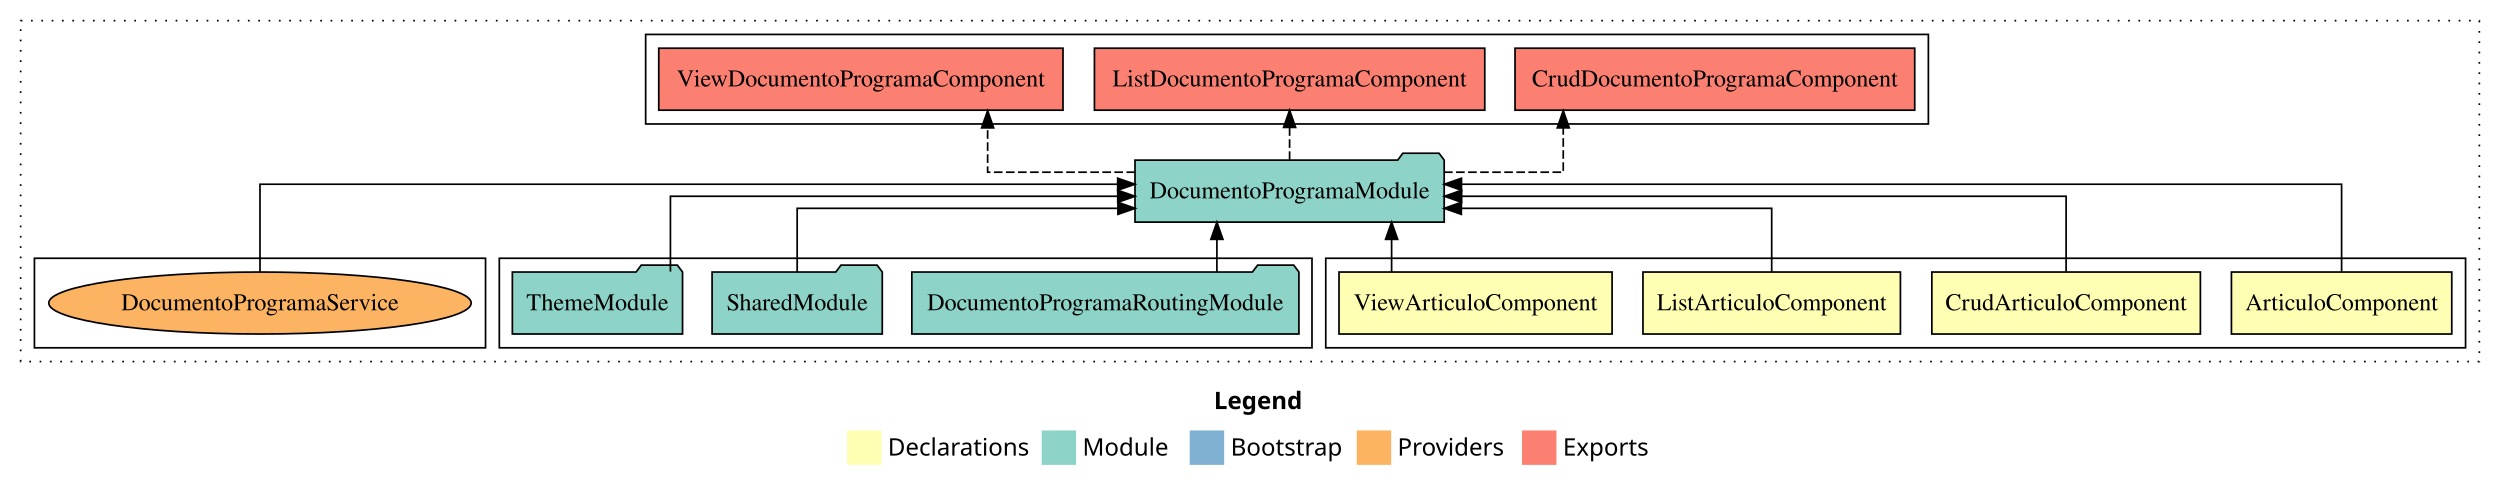
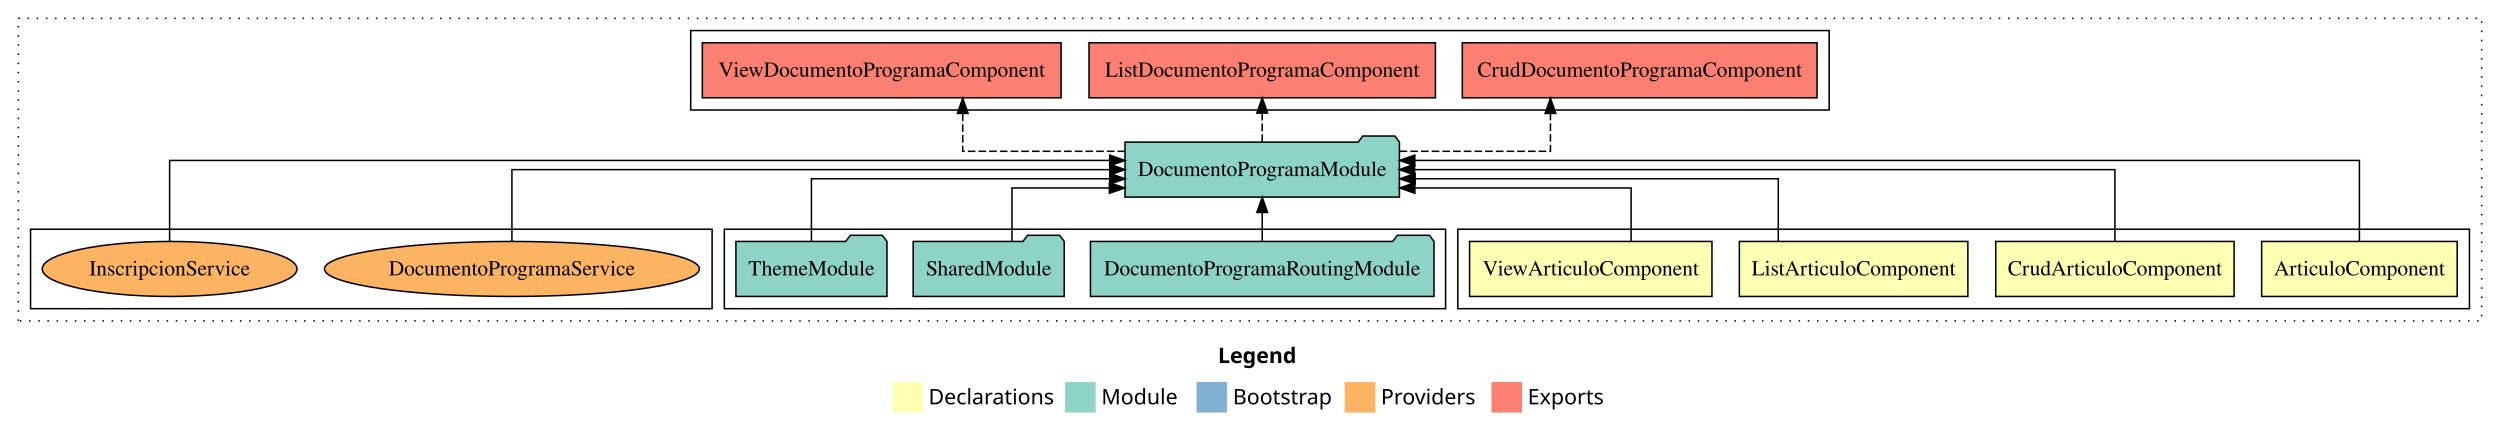
- <svg xmlns="http://www.w3.org/2000/svg" width="1452pt" height="284pt" viewBox="0.00 0.00 1452.00 284.00">
+ <svg xmlns="http://www.w3.org/2000/svg" width="1636pt" height="284pt" viewBox="0.00 0.00 1636.00 284.00">
  <g id="graph0" class="graph" transform="scale(1 1) rotate(0) translate(4 280)">
-     <polygon fill="#ffffff" stroke="transparent" points="-4,4 -4,-280 1448,-280 1448,4 -4,4" />
-     <text text-anchor="start" x="701.009" y="-42.4" font-family="sans-serif" font-weight="bold" font-size="14.00" fill="#000000">Legend</text>
-     <polygon fill="#ffffb3" stroke="transparent" points="488,-10 488,-30 508,-30 508,-10 488,-10" />
-     <text text-anchor="start" x="511.629" y="-15.4" font-family="sans-serif" font-size="14.00" fill="#000000">  Declarations</text>
-     <polygon fill="#8dd3c7" stroke="transparent" points="601,-10 601,-30 621,-30 621,-10 601,-10" />
-     <text text-anchor="start" x="624.725" y="-15.4" font-family="sans-serif" font-size="14.00" fill="#000000">  Module</text>
-     <polygon fill="#80b1d3" stroke="transparent" points="687,-10 687,-30 707,-30 707,-10 687,-10" />
-     <text text-anchor="start" x="710.781" y="-15.4" font-family="sans-serif" font-size="14.00" fill="#000000">  Bootstrap</text>
-     <polygon fill="#fdb462" stroke="transparent" points="784,-10 784,-30 804,-30 804,-10 784,-10" />
-     <text text-anchor="start" x="807.673" y="-15.4" font-family="sans-serif" font-size="14.00" fill="#000000">  Providers</text>
-     <polygon fill="#fb8072" stroke="transparent" points="880,-10 880,-30 900,-30 900,-10 880,-10" />
-     <text text-anchor="start" x="903.726" y="-15.4" font-family="sans-serif" font-size="14.00" fill="#000000">  Exports</text>
+     <polygon fill="#ffffff" stroke="transparent" points="-4,4 -4,-280 1632,-280 1632,4 -4,4" />
+     <text text-anchor="start" x="793.009" y="-42.4" font-family="sans-serif" font-weight="bold" font-size="14.00" fill="#000000">Legend</text>
+     <polygon fill="#ffffb3" stroke="transparent" points="580,-10 580,-30 600,-30 600,-10 580,-10" />
+     <text text-anchor="start" x="603.629" y="-15.4" font-family="sans-serif" font-size="14.00" fill="#000000">  Declarations</text>
+     <polygon fill="#8dd3c7" stroke="transparent" points="693,-10 693,-30 713,-30 713,-10 693,-10" />
+     <text text-anchor="start" x="716.725" y="-15.4" font-family="sans-serif" font-size="14.00" fill="#000000">  Module</text>
+     <polygon fill="#80b1d3" stroke="transparent" points="779,-10 779,-30 799,-30 799,-10 779,-10" />
+     <text text-anchor="start" x="802.781" y="-15.4" font-family="sans-serif" font-size="14.00" fill="#000000">  Bootstrap</text>
+     <polygon fill="#fdb462" stroke="transparent" points="876,-10 876,-30 896,-30 896,-10 876,-10" />
+     <text text-anchor="start" x="899.673" y="-15.4" font-family="sans-serif" font-size="14.00" fill="#000000">  Providers</text>
+     <polygon fill="#fb8072" stroke="transparent" points="972,-10 972,-30 992,-30 992,-10 972,-10" />
+     <text text-anchor="start" x="995.726" y="-15.4" font-family="sans-serif" font-size="14.00" fill="#000000">  Exports</text>
    <g id="clust1" class="cluster">
-       <polygon fill="none" stroke="#000000" stroke-dasharray="1,5" points="8,-70 8,-268 1436,-268 1436,-70 8,-70" />
+       <polygon fill="none" stroke="#000000" stroke-dasharray="1,5" points="8,-70 8,-268 1620,-268 1620,-70 8,-70" />
    </g>
    <g id="clust2" class="cluster">
-       <polygon fill="none" stroke="#000000" points="766,-78 766,-130 1428,-130 1428,-78 766,-78" />
+       <polygon fill="none" stroke="#000000" points="950,-78 950,-130 1612,-130 1612,-78 950,-78" />
    </g>
    <g id="clust7" class="cluster">
-       <polygon fill="none" stroke="#000000" points="286,-78 286,-130 758,-130 758,-78 286,-78" />
+       <polygon fill="none" stroke="#000000" points="470,-78 470,-130 942,-130 942,-78 470,-78" />
    </g>
    <g id="clust8" class="cluster">
-       <polygon fill="none" stroke="#000000" points="371,-208 371,-260 1116,-260 1116,-208 371,-208" />
+       <polygon fill="none" stroke="#000000" points="448,-208 448,-260 1193,-260 1193,-208 448,-208" />
    </g>
    <g id="clust10" class="cluster">
-       <polygon fill="none" stroke="#000000" points="16,-78 16,-130 278,-130 278,-78 16,-78" />
+       <polygon fill="none" stroke="#000000" points="16,-78 16,-130 462,-130 462,-78 16,-78" />
    </g>
    <g id="node1" class="node">
-       <polygon fill="#ffffb3" stroke="#000000" points="1419.986,-122 1292.014,-122 1292.014,-86 1419.986,-86 1419.986,-122" />
-       <text text-anchor="middle" x="1356" y="-99.8" font-family="Times,serif" font-size="14.00" fill="#000000">ArticuloComponent</text>
+       <polygon fill="#ffffb3" stroke="#000000" points="1603.986,-122 1476.014,-122 1476.014,-86 1603.986,-86 1603.986,-122" />
+       <text text-anchor="middle" x="1540" y="-99.8" font-family="Times,serif" font-size="14.00" fill="#000000">ArticuloComponent</text>
    </g>
    <g id="node5" class="node">
-       <polygon fill="#8dd3c7" stroke="#000000" points="834.791,-187 831.791,-191 810.791,-191 807.791,-187 655.209,-187 655.209,-151 834.791,-151 834.791,-187" />
-       <text text-anchor="middle" x="745" y="-164.8" font-family="Times,serif" font-size="14.00" fill="#000000">DocumentoProgramaModule</text>
+       <polygon fill="#8dd3c7" stroke="#000000" points="911.791,-187 908.791,-191 887.791,-191 884.791,-187 732.209,-187 732.209,-151 911.791,-151 911.791,-187" />
+       <text text-anchor="middle" x="822" y="-164.8" font-family="Times,serif" font-size="14.00" fill="#000000">DocumentoProgramaModule</text>
    </g>
    <g id="edge1" class="edge">
-       <path fill="none" stroke="#000000" d="M1356,-122.129C1356,-142.572 1356,-173 1356,-173 1356,-173 844.827,-173 844.827,-173" />
-       <polygon fill="#000000" stroke="#000000" points="844.827,-169.5 834.827,-173 844.827,-176.5 844.827,-169.5" />
+       <path fill="none" stroke="#000000" d="M1540,-122.284C1540,-143.321 1540,-175 1540,-175 1540,-175 921.846,-175 921.846,-175" />
+       <polygon fill="#000000" stroke="#000000" points="921.846,-171.5 911.846,-175 921.846,-178.5 921.846,-171.5" />
    </g>
    <g id="node2" class="node">
-       <polygon fill="#ffffb3" stroke="#000000" points="1273.983,-122 1118.017,-122 1118.017,-86 1273.983,-86 1273.983,-122" />
-       <text text-anchor="middle" x="1196" y="-99.8" font-family="Times,serif" font-size="14.00" fill="#000000">CrudArticuloComponent</text>
+       <polygon fill="#ffffb3" stroke="#000000" points="1457.983,-122 1302.017,-122 1302.017,-86 1457.983,-86 1457.983,-122" />
+       <text text-anchor="middle" x="1380" y="-99.8" font-family="Times,serif" font-size="14.00" fill="#000000">CrudArticuloComponent</text>
    </g>
    <g id="edge2" class="edge">
-       <path fill="none" stroke="#000000" d="M1196,-122.267C1196,-140.555 1196,-166 1196,-166 1196,-166 844.912,-166 844.912,-166" />
-       <polygon fill="#000000" stroke="#000000" points="844.912,-162.5 834.912,-166 844.912,-169.5 844.912,-162.5" />
+       <path fill="none" stroke="#000000" d="M1380,-122.106C1380,-141.339 1380,-169 1380,-169 1380,-169 921.652,-169 921.652,-169" />
+       <polygon fill="#000000" stroke="#000000" points="921.652,-165.5 911.652,-169 921.652,-172.5 921.652,-165.5" />
    </g>
    <g id="node3" class="node">
-       <polygon fill="#ffffb3" stroke="#000000" points="1099.765,-122 950.235,-122 950.235,-86 1099.765,-86 1099.765,-122" />
-       <text text-anchor="middle" x="1025" y="-99.8" font-family="Times,serif" font-size="14.00" fill="#000000">ListArticuloComponent</text>
+       <polygon fill="#ffffb3" stroke="#000000" points="1283.765,-122 1134.235,-122 1134.235,-86 1283.765,-86 1283.765,-122" />
+       <text text-anchor="middle" x="1209" y="-99.8" font-family="Times,serif" font-size="14.00" fill="#000000">ListArticuloComponent</text>
    </g>
    <g id="edge3" class="edge">
-       <path fill="none" stroke="#000000" d="M1025,-122.009C1025,-138.049 1025,-159 1025,-159 1025,-159 844.749,-159 844.749,-159" />
-       <polygon fill="#000000" stroke="#000000" points="844.749,-155.5 834.749,-159 844.749,-162.5 844.749,-155.5" />
+       <path fill="none" stroke="#000000" d="M1159.701,-122.022C1159.701,-139.373 1159.701,-163 1159.701,-163 1159.701,-163 922.054,-163 922.054,-163" />
+       <polygon fill="#000000" stroke="#000000" points="922.054,-159.5 912.054,-163 922.054,-166.5 922.054,-159.5" />
    </g>
    <g id="node4" class="node">
-       <polygon fill="#ffffb3" stroke="#000000" points="932.305,-122 773.695,-122 773.695,-86 932.305,-86 932.305,-122" />
-       <text text-anchor="middle" x="853" y="-99.8" font-family="Times,serif" font-size="14.00" fill="#000000">ViewArticuloComponent</text>
+       <polygon fill="#ffffb3" stroke="#000000" points="1116.305,-122 957.695,-122 957.695,-86 1116.305,-86 1116.305,-122" />
+       <text text-anchor="middle" x="1037" y="-99.8" font-family="Times,serif" font-size="14.00" fill="#000000">ViewArticuloComponent</text>
    </g>
    <g id="edge4" class="edge">
-       <path fill="none" stroke="#000000" d="M804.246,-122.106C804.246,-122.106 804.246,-140.991 804.246,-140.991" />
-       <polygon fill="#000000" stroke="#000000" points="800.747,-140.991 804.246,-150.991 807.747,-140.991 800.747,-140.991" />
+       <path fill="none" stroke="#000000" d="M1063.384,-122.24C1063.384,-137.571 1063.384,-157 1063.384,-157 1063.384,-157 921.883,-157 921.883,-157" />
+       <polygon fill="#000000" stroke="#000000" points="921.883,-153.5 911.883,-157 921.883,-160.5 921.883,-153.5" />
    </g>
    <g id="node9" class="node">
-       <polygon fill="#fb8072" stroke="#000000" points="1108.071,-252 875.929,-252 875.929,-216 1108.071,-216 1108.071,-252" />
-       <text text-anchor="middle" x="992" y="-229.8" font-family="Times,serif" font-size="14.00" fill="#000000">CrudDocumentoProgramaComponent </text>
+       <polygon fill="#fb8072" stroke="#000000" points="1185.071,-252 952.929,-252 952.929,-216 1185.071,-216 1185.071,-252" />
+       <text text-anchor="middle" x="1069" y="-229.8" font-family="Times,serif" font-size="14.00" fill="#000000">CrudDocumentoProgramaComponent </text>
    </g>
    <g id="edge8" class="edge">
-       <path fill="none" stroke="#000000" stroke-dasharray="5,2" d="M834.685,-180C870.736,-180 903.934,-180 903.934,-180 903.934,-180 903.934,-205.718 903.934,-205.718" />
-       <polygon fill="#000000" stroke="#000000" points="900.434,-205.718 903.934,-215.718 907.434,-205.718 900.434,-205.718" />
+       <path fill="none" stroke="#000000" stroke-dasharray="5,2" d="M911.889,-181C960.469,-181 1010.616,-181 1010.616,-181 1010.616,-181 1010.616,-205.76 1010.616,-205.76" />
+       <polygon fill="#000000" stroke="#000000" points="1007.116,-205.76 1010.616,-215.76 1014.116,-205.76 1007.116,-205.76" />
    </g>
    <g id="node10" class="node">
-       <polygon fill="#fb8072" stroke="#000000" points="858.352,-252 631.648,-252 631.648,-216 858.352,-216 858.352,-252" />
-       <text text-anchor="middle" x="745" y="-229.8" font-family="Times,serif" font-size="14.00" fill="#000000">ListDocumentoProgramaComponent </text>
+       <polygon fill="#fb8072" stroke="#000000" points="935.352,-252 708.648,-252 708.648,-216 935.352,-216 935.352,-252" />
+       <text text-anchor="middle" x="822" y="-229.8" font-family="Times,serif" font-size="14.00" fill="#000000">ListDocumentoProgramaComponent </text>
    </g>
    <g id="edge9" class="edge">
-       <path fill="none" stroke="#000000" stroke-dasharray="5,2" d="M745,-187.106C745,-187.106 745,-205.991 745,-205.991" />
-       <polygon fill="#000000" stroke="#000000" points="741.5,-205.991 745,-215.991 748.5,-205.991 741.5,-205.991" />
+       <path fill="none" stroke="#000000" stroke-dasharray="5,2" d="M822,-187.106C822,-187.106 822,-205.991 822,-205.991" />
+       <polygon fill="#000000" stroke="#000000" points="818.5,-205.991 822,-215.991 825.5,-205.991 818.5,-205.991" />
    </g>
    <g id="node11" class="node">
-       <polygon fill="#fb8072" stroke="#000000" points="613.391,-252 378.609,-252 378.609,-216 613.391,-216 613.391,-252" />
-       <text text-anchor="middle" x="496" y="-229.8" font-family="Times,serif" font-size="14.00" fill="#000000">ViewDocumentoProgramaComponent </text>
+       <polygon fill="#fb8072" stroke="#000000" points="690.391,-252 455.609,-252 455.609,-216 690.391,-216 690.391,-252" />
+       <text text-anchor="middle" x="573" y="-229.8" font-family="Times,serif" font-size="14.00" fill="#000000">ViewDocumentoProgramaComponent </text>
    </g>
    <g id="edge10" class="edge">
-       <path fill="none" stroke="#000000" stroke-dasharray="5,2" d="M655.255,-180C612.106,-180 569.621,-180 569.621,-180 569.621,-180 569.621,-205.718 569.621,-205.718" />
-       <polygon fill="#000000" stroke="#000000" points="566.121,-205.718 569.621,-215.718 573.121,-205.718 566.121,-205.718" />
+       <path fill="none" stroke="#000000" stroke-dasharray="5,2" d="M732.321,-181C680.714,-181 626.008,-181 626.008,-181 626.008,-181 626.008,-205.76 626.008,-205.76" />
+       <polygon fill="#000000" stroke="#000000" points="622.508,-205.76 626.008,-215.76 629.508,-205.76 622.508,-205.76" />
    </g>
    <g id="node6" class="node">
-       <polygon fill="#8dd3c7" stroke="#000000" points="750.409,-122 747.409,-126 726.409,-126 723.409,-122 525.591,-122 525.591,-86 750.409,-86 750.409,-122" />
-       <text text-anchor="middle" x="638" y="-99.8" font-family="Times,serif" font-size="14.00" fill="#000000">DocumentoProgramaRoutingModule</text>
+       <polygon fill="#8dd3c7" stroke="#000000" points="934.409,-122 931.409,-126 910.409,-126 907.409,-122 709.591,-122 709.591,-86 934.409,-86 934.409,-122" />
+       <text text-anchor="middle" x="822" y="-99.8" font-family="Times,serif" font-size="14.00" fill="#000000">DocumentoProgramaRoutingModule</text>
    </g>
    <g id="edge5" class="edge">
-       <path fill="none" stroke="#000000" d="M702.779,-122.106C702.779,-122.106 702.779,-140.991 702.779,-140.991" />
-       <polygon fill="#000000" stroke="#000000" points="699.279,-140.991 702.779,-150.991 706.279,-140.991 699.279,-140.991" />
+       <path fill="none" stroke="#000000" d="M822,-122.106C822,-122.106 822,-140.991 822,-140.991" />
+       <polygon fill="#000000" stroke="#000000" points="818.5,-140.991 822,-150.991 825.5,-140.991 818.5,-140.991" />
    </g>
    <g id="node7" class="node">
-       <polygon fill="#8dd3c7" stroke="#000000" points="508.423,-122 505.423,-126 484.423,-126 481.423,-122 409.577,-122 409.577,-86 508.423,-86 508.423,-122" />
-       <text text-anchor="middle" x="459" y="-99.8" font-family="Times,serif" font-size="14.00" fill="#000000">SharedModule</text>
+       <polygon fill="#8dd3c7" stroke="#000000" points="692.423,-122 689.423,-126 668.423,-126 665.423,-122 593.577,-122 593.577,-86 692.423,-86 692.423,-122" />
+       <text text-anchor="middle" x="643" y="-99.8" font-family="Times,serif" font-size="14.00" fill="#000000">SharedModule</text>
    </g>
    <g id="edge6" class="edge">
-       <path fill="none" stroke="#000000" d="M459,-122.009C459,-138.049 459,-159 459,-159 459,-159 645.293,-159 645.293,-159" />
-       <polygon fill="#000000" stroke="#000000" points="645.293,-162.5 655.293,-159 645.293,-155.5 645.293,-162.5" />
+       <path fill="none" stroke="#000000" d="M658.227,-122.24C658.227,-137.571 658.227,-157 658.227,-157 658.227,-157 721.969,-157 721.969,-157" />
+       <polygon fill="#000000" stroke="#000000" points="721.969,-160.5 731.969,-157 721.969,-153.5 721.969,-160.5" />
    </g>
    <g id="node8" class="node">
-       <polygon fill="#8dd3c7" stroke="#000000" points="392.423,-122 389.423,-126 368.423,-126 365.423,-122 293.577,-122 293.577,-86 392.423,-86 392.423,-122" />
-       <text text-anchor="middle" x="343" y="-99.8" font-family="Times,serif" font-size="14.00" fill="#000000">ThemeModule</text>
+       <polygon fill="#8dd3c7" stroke="#000000" points="576.423,-122 573.423,-126 552.423,-126 549.423,-122 477.577,-122 477.577,-86 576.423,-86 576.423,-122" />
+       <text text-anchor="middle" x="527" y="-99.8" font-family="Times,serif" font-size="14.00" fill="#000000">ThemeModule</text>
    </g>
    <g id="edge7" class="edge">
-       <path fill="none" stroke="#000000" d="M385.383,-122.267C385.383,-140.555 385.383,-166 385.383,-166 385.383,-166 645.181,-166 645.181,-166" />
-       <polygon fill="#000000" stroke="#000000" points="645.181,-169.5 655.181,-166 645.181,-162.5 645.181,-169.5" />
+       <path fill="none" stroke="#000000" d="M527,-122.022C527,-139.373 527,-163 527,-163 527,-163 722.289,-163 722.289,-163" />
+       <polygon fill="#000000" stroke="#000000" points="722.289,-166.5 732.289,-163 722.289,-159.5 722.289,-166.5" />
    </g>
    <g id="node12" class="node">
-       <ellipse fill="#fdb462" stroke="#000000" cx="147" cy="-104" rx="122.674" ry="18" />
-       <text text-anchor="middle" x="147" y="-99.8" font-family="Times,serif" font-size="14.00" fill="#000000">DocumentoProgramaService</text>
+       <ellipse fill="#fdb462" stroke="#000000" cx="331" cy="-104" rx="122.674" ry="18" />
+       <text text-anchor="middle" x="331" y="-99.8" font-family="Times,serif" font-size="14.00" fill="#000000">DocumentoProgramaService</text>
    </g>
    <g id="edge11" class="edge">
-       <path fill="none" stroke="#000000" d="M147,-122.129C147,-142.572 147,-173 147,-173 147,-173 645.15,-173 645.15,-173" />
-       <polygon fill="#000000" stroke="#000000" points="645.15,-176.5 655.15,-173 645.15,-169.5 645.15,-176.5" />
+       <path fill="none" stroke="#000000" d="M331,-122.106C331,-141.339 331,-169 331,-169 331,-169 722.229,-169 722.229,-169" />
+       <polygon fill="#000000" stroke="#000000" points="722.229,-172.5 732.229,-169 722.229,-165.5 722.229,-172.5" />
+     </g>
+     <g id="node13" class="node">
+       <ellipse fill="#fdb462" stroke="#000000" cx="107" cy="-104" rx="83.364" ry="18" />
+       <text text-anchor="middle" x="107" y="-99.8" font-family="Times,serif" font-size="14.00" fill="#000000">InscripcionService</text>
+     </g>
+     <g id="edge12" class="edge">
+       <path fill="none" stroke="#000000" d="M107,-122.284C107,-143.321 107,-175 107,-175 107,-175 722.169,-175 722.169,-175" />
+       <polygon fill="#000000" stroke="#000000" points="722.169,-178.5 732.169,-175 722.169,-171.5 722.169,-178.5" />
    </g>
  </g>
</svg>
